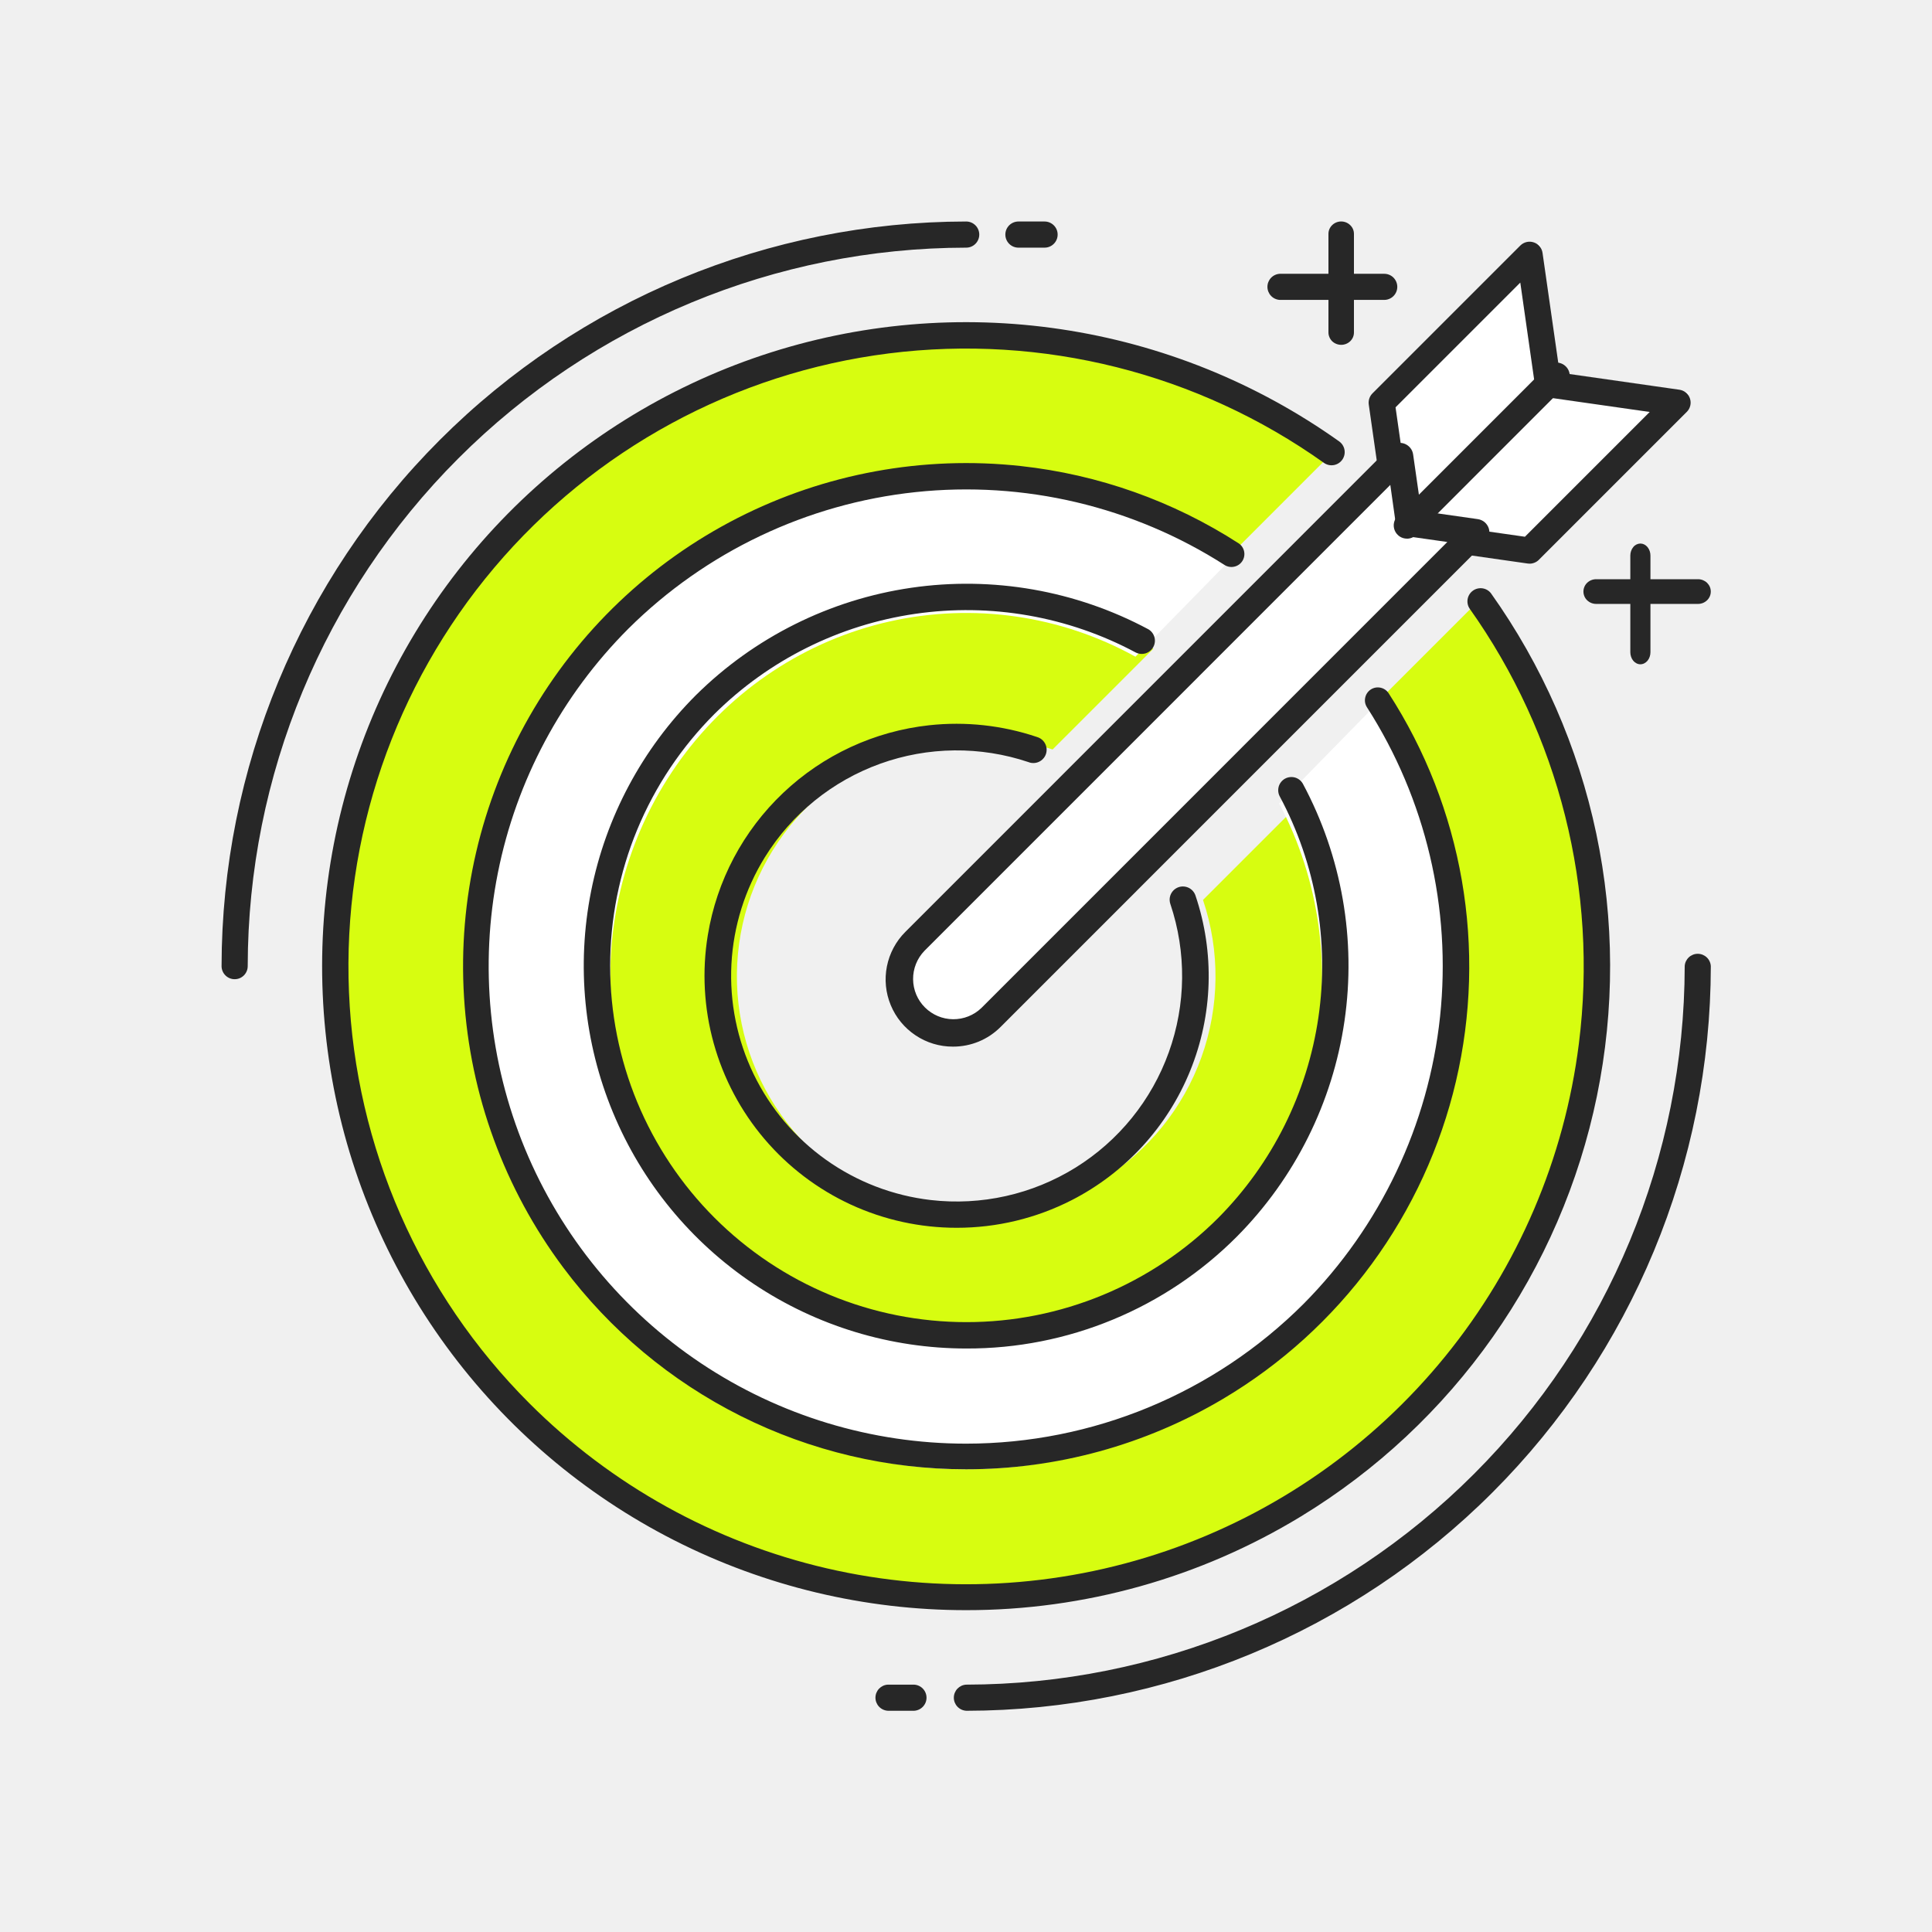
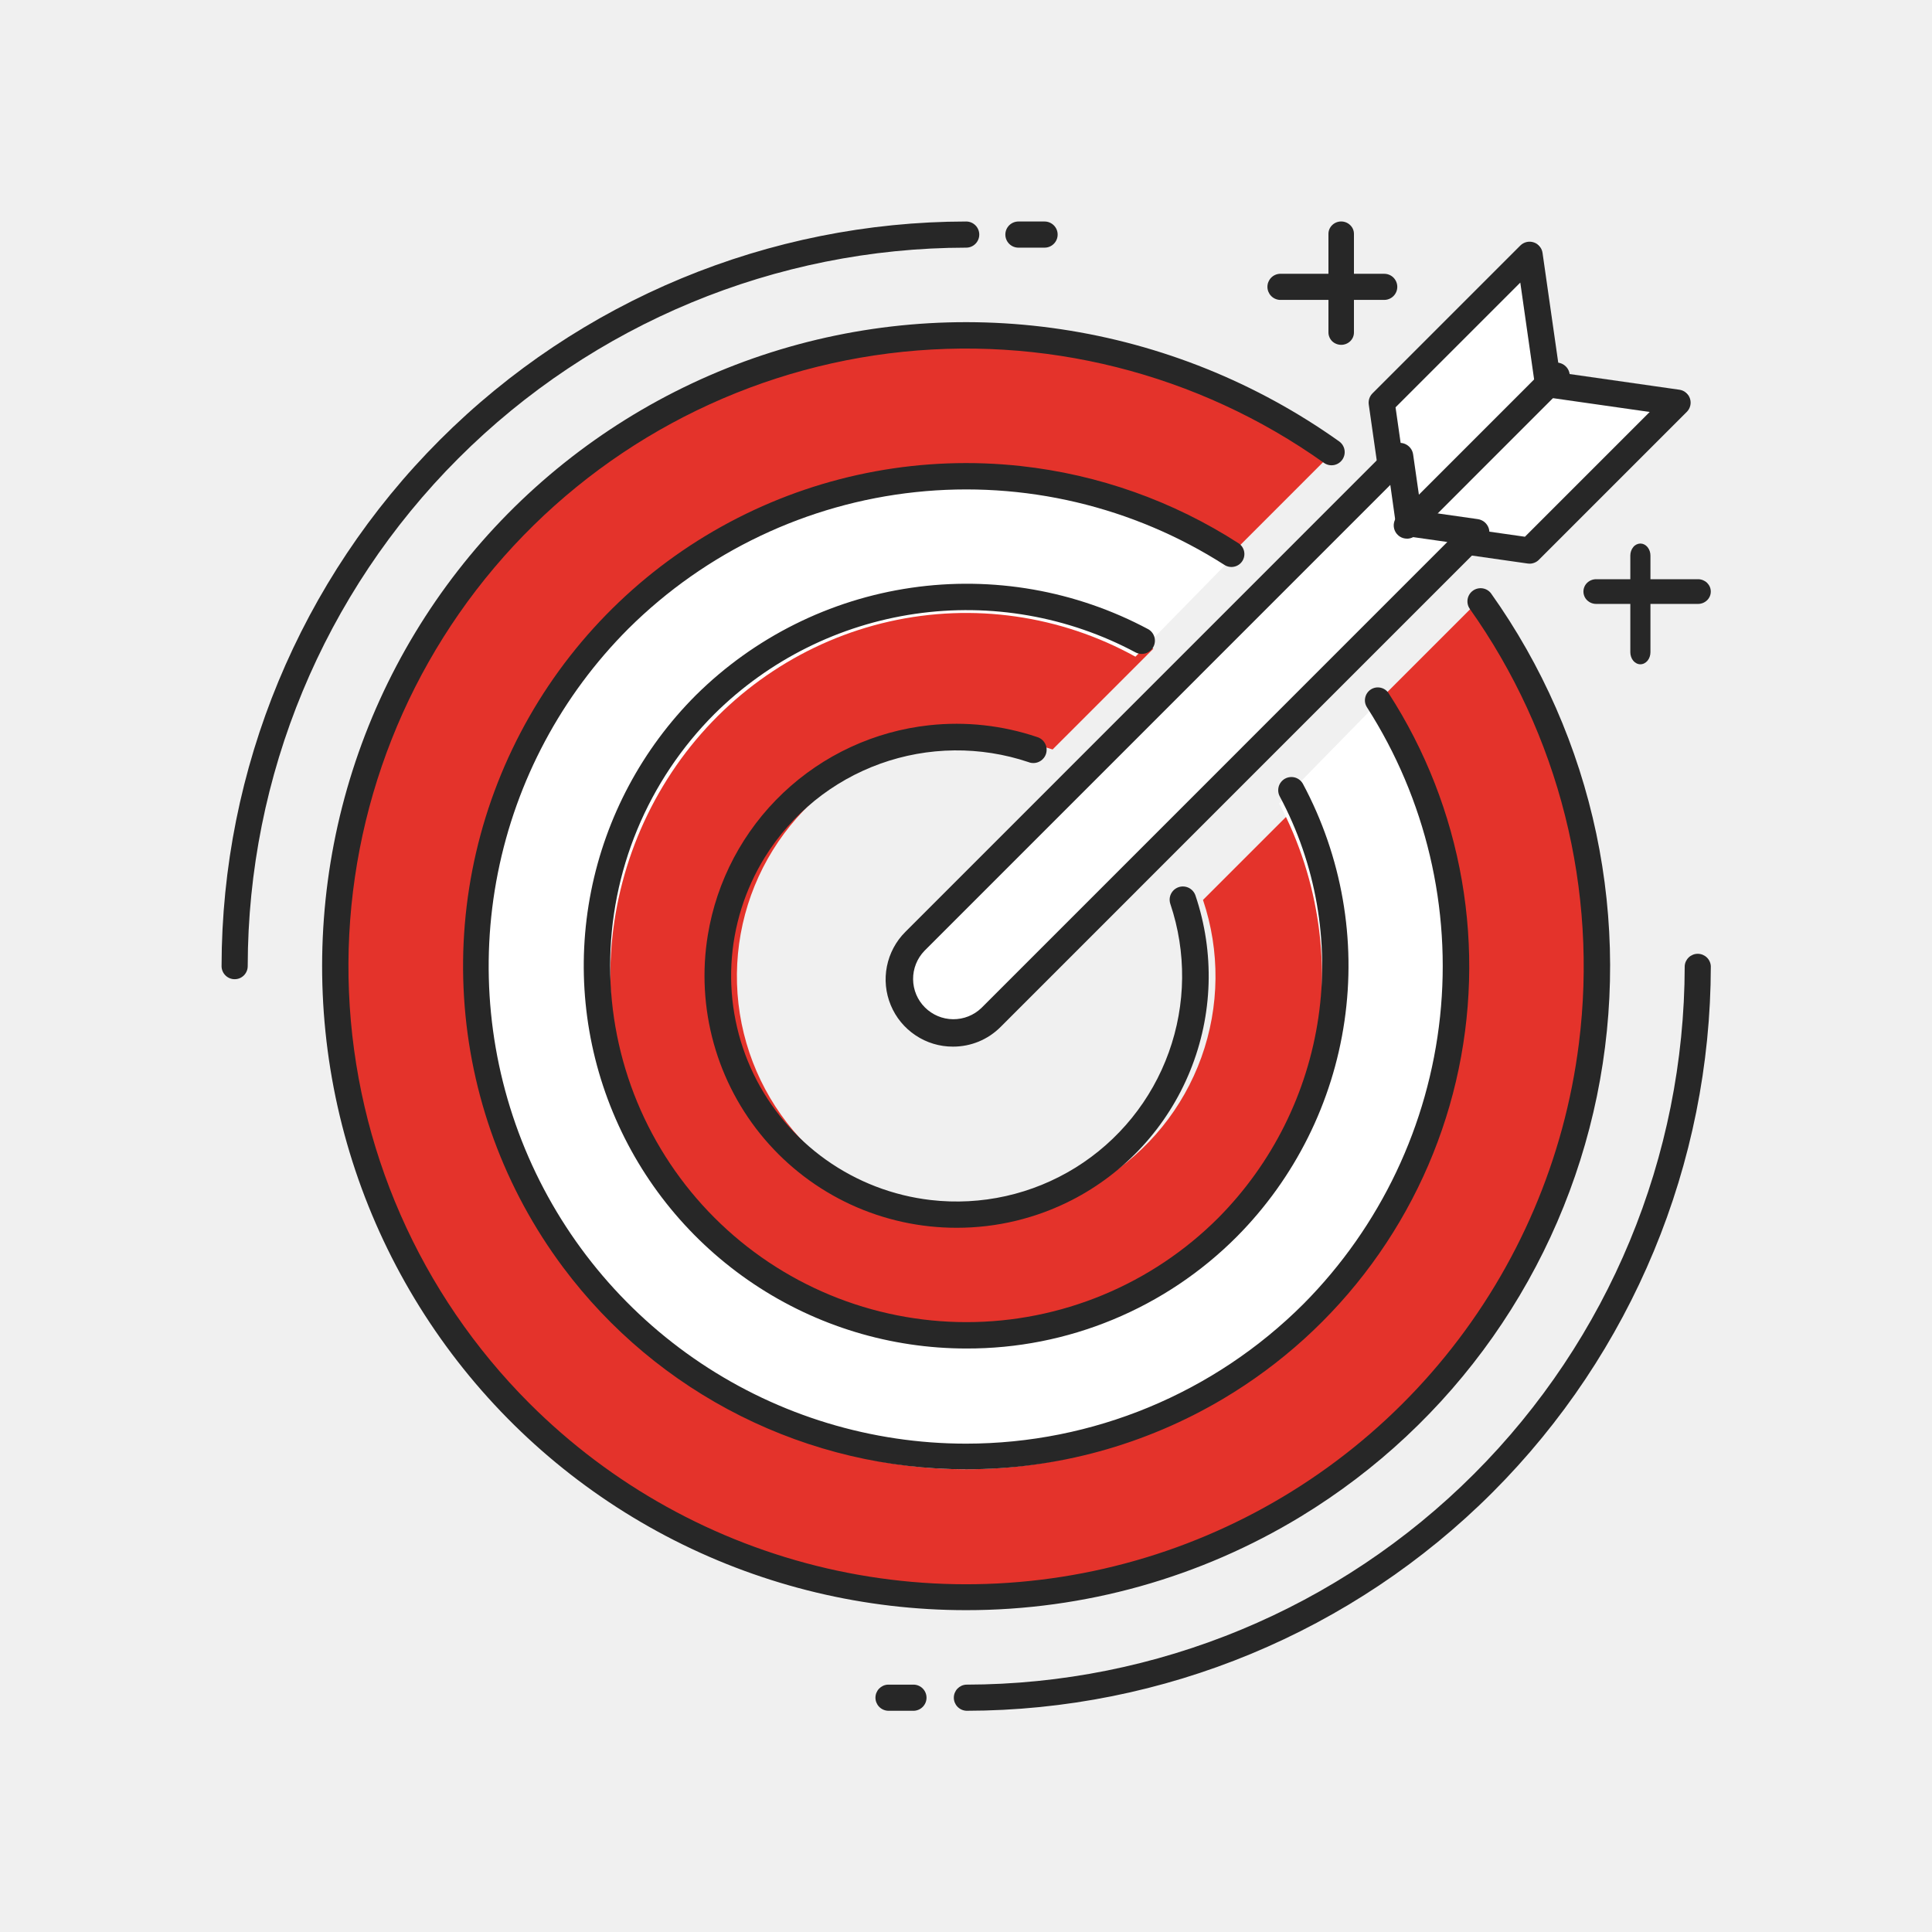
<svg xmlns="http://www.w3.org/2000/svg" preserveAspectRatio="none" overflow="visible" style="display: block;" width="60" height="60" viewBox="0 0 60 60" fill="none">
  <g id="iconbox3.svg">
-     <path id="Vector" d="M45.798 18.779L42.891 21.686C44.944 24.868 45.748 28.697 45.148 32.436C44.547 36.175 42.585 39.56 39.639 41.939C36.692 44.318 32.97 45.522 29.188 45.321C25.407 45.12 21.833 43.527 19.156 40.849C16.478 38.17 14.886 34.597 14.686 30.815C14.486 27.033 15.691 23.311 18.071 20.365C20.451 17.419 23.836 15.458 27.575 14.859C31.314 14.259 35.143 15.064 38.325 17.119L41.231 14.212C37.271 11.398 32.398 10.175 27.578 10.784C22.759 11.393 18.343 13.791 15.208 17.502C12.073 21.212 10.446 25.966 10.65 30.819C10.854 35.673 12.874 40.273 16.309 43.708C19.745 47.143 24.346 49.161 29.2 49.364C34.053 49.567 38.806 47.938 42.516 44.802C46.226 41.666 48.623 37.25 49.231 32.43C49.838 27.61 48.613 22.738 45.798 18.779Z" fill="#D7FD10" />
+     <path id="Vector" d="M45.798 18.779L42.891 21.686C44.944 24.868 45.748 28.697 45.148 32.436C44.547 36.175 42.585 39.56 39.639 41.939C36.692 44.318 32.97 45.522 29.188 45.321C25.407 45.12 21.833 43.527 19.156 40.849C16.478 38.17 14.886 34.597 14.686 30.815C14.486 27.033 15.691 23.311 18.071 20.365C20.451 17.419 23.836 15.458 27.575 14.859C31.314 14.259 35.143 15.064 38.325 17.119L41.231 14.212C37.271 11.398 32.398 10.175 27.578 10.784C22.759 11.393 18.343 13.791 15.208 17.502C12.073 21.212 10.446 25.966 10.65 30.819C10.854 35.673 12.874 40.273 16.309 43.708C19.745 47.143 24.346 49.161 29.2 49.364C34.053 49.567 38.806 47.938 42.516 44.802C46.226 41.666 48.623 37.25 49.231 32.43C49.838 27.61 48.613 22.738 45.798 18.779Z" fill="#E4332B" />
    <path id="Vector_2" d="M7.286 30.41C7.179 30.41 7.076 30.367 7 30.291C6.924 30.215 6.881 30.111 6.881 30.004C6.888 23.873 9.326 17.995 13.662 13.66C17.997 9.324 23.875 6.886 30.006 6.879C30.114 6.879 30.217 6.922 30.293 6.998C30.369 7.074 30.412 7.177 30.412 7.285C30.412 7.393 30.369 7.496 30.293 7.572C30.217 7.649 30.114 7.691 30.006 7.691C24.09 7.698 18.419 10.051 14.236 14.234C10.053 18.417 7.7 24.088 7.693 30.004C7.693 30.057 7.683 30.11 7.662 30.16C7.642 30.209 7.612 30.254 7.574 30.292C7.537 30.329 7.492 30.359 7.442 30.38C7.393 30.4 7.34 30.41 7.286 30.41ZM32.44 7.691H31.628C31.521 7.691 31.417 7.649 31.341 7.572C31.265 7.496 31.222 7.393 31.222 7.285C31.222 7.177 31.265 7.074 31.341 6.998C31.417 6.922 31.521 6.879 31.628 6.879H32.44C32.548 6.879 32.651 6.922 32.727 6.998C32.804 7.074 32.846 7.177 32.846 7.285C32.846 7.393 32.804 7.496 32.727 7.572C32.651 7.649 32.548 7.691 32.44 7.691ZM30.006 53.129C29.902 53.123 29.805 53.078 29.733 53.002C29.662 52.927 29.622 52.827 29.622 52.723C29.622 52.619 29.662 52.52 29.733 52.444C29.805 52.369 29.902 52.323 30.006 52.318C35.922 52.311 41.593 49.958 45.776 45.775C49.96 41.592 52.313 35.92 52.32 30.005C52.325 29.901 52.371 29.803 52.446 29.732C52.522 29.661 52.621 29.621 52.725 29.621C52.829 29.621 52.929 29.661 53.004 29.732C53.08 29.803 53.125 29.901 53.131 30.005C53.124 36.136 50.685 42.013 46.35 46.349C42.015 50.684 36.137 53.123 30.006 53.13V53.129ZM28.383 53.129H27.572C27.468 53.123 27.371 53.078 27.299 53.002C27.228 52.927 27.188 52.827 27.188 52.723C27.188 52.619 27.228 52.52 27.299 52.444C27.371 52.369 27.468 52.323 27.572 52.318H28.383C28.488 52.322 28.587 52.366 28.66 52.442C28.733 52.518 28.774 52.619 28.774 52.724C28.774 52.829 28.733 52.929 28.66 53.005C28.587 53.081 28.488 53.125 28.383 53.13V53.129ZM42.988 9.314H39.745C39.641 9.308 39.543 9.263 39.472 9.187C39.401 9.112 39.361 9.012 39.361 8.908C39.361 8.804 39.401 8.705 39.472 8.629C39.543 8.554 39.641 8.508 39.745 8.503H42.988C43.096 8.503 43.199 8.545 43.275 8.621C43.351 8.698 43.394 8.801 43.394 8.908C43.394 9.016 43.351 9.119 43.275 9.195C43.199 9.271 43.096 9.314 42.988 9.314Z" fill="#272727" />
    <path id="Vector_3" d="M41.651 10.709C41.547 10.709 41.447 10.669 41.371 10.597C41.335 10.561 41.306 10.519 41.287 10.473C41.267 10.426 41.256 10.377 41.256 10.326V7.262C41.256 7.16 41.298 7.063 41.372 6.991C41.447 6.918 41.547 6.878 41.652 6.878C41.756 6.878 41.856 6.918 41.931 6.991C42.007 7.063 42.048 7.16 42.048 7.262V10.325C42.048 10.376 42.038 10.426 42.018 10.473C41.998 10.519 41.969 10.562 41.932 10.597C41.857 10.669 41.756 10.71 41.651 10.709ZM52.735 18.755H49.57C49.465 18.755 49.365 18.715 49.29 18.642C49.253 18.607 49.224 18.565 49.205 18.518C49.185 18.472 49.175 18.422 49.175 18.371C49.175 18.321 49.185 18.271 49.205 18.224C49.224 18.178 49.253 18.136 49.29 18.1C49.365 18.028 49.465 17.988 49.57 17.988H52.735C52.84 17.988 52.94 18.029 53.015 18.1C53.051 18.136 53.08 18.178 53.1 18.224C53.12 18.271 53.13 18.321 53.13 18.372C53.13 18.422 53.12 18.472 53.1 18.519C53.08 18.565 53.051 18.607 53.015 18.642C52.939 18.715 52.84 18.755 52.735 18.755Z" fill="#272727" />
    <path id="Vector_4" d="M50.943 20.63C50.902 20.63 50.861 20.62 50.824 20.601C50.785 20.581 50.75 20.554 50.722 20.52C50.692 20.484 50.67 20.442 50.655 20.398C50.639 20.352 50.631 20.303 50.631 20.254V17.255C50.631 17.155 50.664 17.06 50.723 16.99C50.749 16.956 50.783 16.929 50.821 16.91C50.859 16.891 50.901 16.881 50.943 16.88C51.026 16.88 51.106 16.919 51.165 16.99C51.225 17.065 51.257 17.159 51.256 17.255V20.255C51.256 20.304 51.248 20.352 51.232 20.399C51.217 20.443 51.194 20.484 51.165 20.52C51.137 20.554 51.102 20.581 51.063 20.601C51.026 20.62 50.985 20.63 50.943 20.63Z" fill="#272727" />
    <path id="Vector_5" d="M52.506 12.192L47.818 16.88L43.717 16.294L43.131 12.192L47.818 7.505L48.405 11.606L52.506 12.192Z" fill="white" />
    <path id="Vector_6" d="M47.502 17.505C47.483 17.506 47.465 17.504 47.446 17.501L43.427 16.927C43.34 16.915 43.259 16.875 43.197 16.812C43.135 16.75 43.094 16.669 43.082 16.582L42.508 12.562C42.499 12.5 42.505 12.436 42.525 12.376C42.545 12.316 42.579 12.261 42.623 12.217L47.215 7.625C47.269 7.572 47.336 7.534 47.409 7.517C47.483 7.499 47.56 7.503 47.631 7.527C47.703 7.55 47.767 7.594 47.815 7.652C47.863 7.71 47.895 7.78 47.905 7.855L48.437 11.572L52.153 12.103C52.228 12.113 52.299 12.144 52.357 12.192C52.416 12.24 52.459 12.304 52.483 12.376C52.507 12.448 52.511 12.525 52.493 12.599C52.475 12.672 52.438 12.74 52.383 12.793L47.79 17.386C47.752 17.424 47.707 17.454 47.658 17.474C47.608 17.494 47.556 17.506 47.502 17.505ZM43.843 16.167L47.358 16.669L51.233 12.794L48.019 12.335C47.931 12.323 47.851 12.283 47.788 12.22C47.726 12.158 47.686 12.078 47.673 11.99L47.214 8.776L43.34 12.65L43.843 16.167Z" fill="#272727" />
    <path id="Vector_7" d="M43.608 16.402L43.319 14.38L28.585 29.114C28.283 29.421 28.115 29.835 28.117 30.266C28.119 30.697 28.291 31.109 28.596 31.414C28.901 31.719 29.313 31.891 29.744 31.893C30.175 31.895 30.589 31.727 30.896 31.425L45.63 16.691L43.608 16.402Z" fill="white" />
    <path id="Vector_8" d="M29.593 32.504C29.18 32.505 28.776 32.383 28.433 32.153C28.089 31.924 27.821 31.598 27.663 31.216C27.505 30.835 27.463 30.415 27.544 30.01C27.625 29.605 27.824 29.232 28.116 28.941L43.176 13.878C43.23 13.823 43.3 13.784 43.376 13.765C43.451 13.747 43.531 13.751 43.605 13.775C43.678 13.8 43.744 13.845 43.794 13.905C43.844 13.964 43.876 14.037 43.886 14.114L44.138 15.872L45.895 16.122C45.972 16.133 46.045 16.166 46.105 16.215C46.164 16.265 46.209 16.331 46.234 16.405C46.258 16.479 46.261 16.558 46.243 16.634C46.225 16.71 46.186 16.779 46.131 16.834L31.071 31.896C30.877 32.09 30.647 32.243 30.393 32.348C30.139 32.452 29.868 32.505 29.593 32.504ZM43.176 15.06L28.708 29.53C28.48 29.767 28.354 30.083 28.357 30.412C28.36 30.74 28.491 31.054 28.724 31.286C28.956 31.518 29.269 31.65 29.598 31.653C29.926 31.656 30.242 31.531 30.479 31.303L44.948 16.832L43.707 16.655C43.617 16.642 43.534 16.601 43.47 16.537C43.406 16.473 43.365 16.39 43.352 16.3L43.177 15.059L43.176 15.06Z" fill="#272727" />
-     <path id="Vector_9" d="M40.49 24.819L37.36 27.948C37.895 29.537 37.877 31.259 37.31 32.836C36.742 34.413 35.658 35.752 34.233 36.636C32.809 37.519 31.128 37.895 29.462 37.702C27.797 37.509 26.247 36.759 25.061 35.574C23.876 34.389 23.127 32.838 22.934 31.173C22.742 29.508 23.118 27.826 24.001 26.402C24.885 24.978 26.224 23.894 27.801 23.326C29.378 22.759 31.101 22.741 32.689 23.276L35.818 20.147C33.375 18.826 30.538 18.428 27.826 19.027C25.114 19.625 22.708 21.18 21.048 23.407C19.388 25.634 18.585 28.383 18.786 31.153C18.987 33.923 20.178 36.529 22.142 38.493C24.106 40.457 26.711 41.648 29.481 41.849C32.251 42.051 35.001 41.248 37.228 39.588C39.455 37.929 41.01 35.523 41.609 32.811C42.208 30.099 41.81 27.262 40.49 24.819Z" fill="#D7FD10" />
+     <path id="Vector_9" d="M40.49 24.819L37.36 27.948C37.895 29.537 37.877 31.259 37.31 32.836C36.742 34.413 35.658 35.752 34.233 36.636C32.809 37.519 31.128 37.895 29.462 37.702C27.797 37.509 26.247 36.759 25.061 35.574C23.876 34.389 23.127 32.838 22.934 31.173C22.742 29.508 23.118 27.826 24.001 26.402C24.885 24.978 26.224 23.894 27.801 23.326C29.378 22.759 31.101 22.741 32.689 23.276L35.818 20.147C33.375 18.826 30.538 18.428 27.826 19.027C25.114 19.625 22.708 21.18 21.048 23.407C19.388 25.634 18.585 28.383 18.786 31.153C18.987 33.923 20.178 36.529 22.142 38.493C24.106 40.457 26.711 41.648 29.481 41.849C32.251 42.051 35.001 41.248 37.228 39.588C39.455 37.929 41.01 35.523 41.609 32.811C42.208 30.099 41.81 27.262 40.49 24.819Z" fill="#E4332B" />
    <path id="Vector_10" d="M42.606 22.013L39.727 24.953C40.99 27.345 41.369 30.106 40.796 32.751C40.224 35.396 38.737 37.744 36.609 39.363C34.493 40.979 31.859 41.764 29.204 41.569C26.557 41.373 24.067 40.21 22.19 38.294C20.306 36.362 19.17 33.824 18.983 31.133C18.789 28.437 19.555 25.76 21.145 23.574C22.731 21.402 25.031 19.885 27.623 19.301C30.217 18.717 32.935 19.106 35.262 20.394L38.141 17.454C35.046 15.407 31.292 14.601 27.629 15.198C23.973 15.797 20.662 17.756 18.335 20.696C16.008 23.637 14.829 27.353 15.025 31.128C15.221 34.903 16.778 38.472 19.396 41.145C22.015 43.818 25.509 45.408 29.207 45.609C32.906 45.809 36.546 44.607 39.428 42.231C42.309 39.856 44.227 36.477 44.814 32.744C45.403 29.018 44.618 25.205 42.606 22.013Z" fill="white" />
    <path id="Vector_11" d="M30.004 50.005C26.857 50.006 23.754 49.264 20.947 47.839C18.141 46.414 15.71 44.346 13.854 41.804C11.998 39.263 10.767 36.319 10.262 33.212C9.758 30.105 9.994 26.922 10.951 23.924C11.908 20.925 13.559 18.195 15.77 15.954C17.982 13.714 20.69 12.027 23.676 11.031C26.662 10.036 29.84 9.759 32.953 10.225C36.066 10.69 39.025 11.883 41.589 13.708C41.677 13.771 41.737 13.866 41.755 13.973C41.773 14.08 41.748 14.189 41.685 14.278C41.622 14.366 41.527 14.426 41.42 14.444C41.313 14.462 41.204 14.437 41.115 14.374C37.196 11.586 32.372 10.374 27.6 10.976C22.828 11.579 18.456 13.953 15.352 17.627C12.248 21.302 10.636 26.009 10.838 30.815C11.039 35.622 13.038 40.177 16.439 43.58C18.977 46.118 22.176 47.894 25.672 48.705C29.169 49.516 32.823 49.329 36.219 48.166C39.615 47.002 42.616 44.91 44.881 42.125C47.147 39.341 48.585 35.977 49.033 32.415C49.635 27.642 48.423 22.818 45.637 18.896C45.58 18.808 45.56 18.701 45.58 18.598C45.6 18.495 45.658 18.404 45.744 18.343C45.829 18.282 45.935 18.257 46.039 18.271C46.143 18.286 46.237 18.34 46.302 18.423C47.893 20.66 49.007 23.201 49.574 25.888C50.14 28.575 50.147 31.349 49.594 34.039C49.041 36.728 47.941 39.275 46.36 41.521C44.78 43.766 42.754 45.662 40.409 47.09C37.275 48.999 33.675 50.008 30.004 50.005Z" fill="#272727" />
    <path id="Vector_12" d="M30.003 45.63C27.574 45.63 25.178 45.064 23.006 43.976C20.834 42.888 18.945 41.309 17.491 39.363C15.669 36.925 14.598 34.007 14.411 30.969C14.223 27.931 14.927 24.904 16.436 22.26C17.945 19.617 20.194 17.471 22.905 16.088C25.617 14.704 28.673 14.143 31.699 14.473C34.114 14.737 36.434 15.56 38.474 16.878C38.559 16.937 38.618 17.027 38.638 17.129C38.658 17.231 38.638 17.337 38.582 17.424C38.525 17.512 38.437 17.574 38.336 17.597C38.235 17.621 38.128 17.605 38.039 17.552C35.188 15.725 31.799 14.925 28.433 15.283C25.066 15.641 21.921 17.136 19.518 19.521C17.445 21.595 16.033 24.237 15.461 27.113C14.889 29.989 15.183 32.97 16.305 35.679C17.427 38.388 19.327 40.704 21.764 42.333C24.202 43.963 27.068 44.833 30 44.834C33.932 44.834 37.703 43.272 40.484 40.492C42.869 38.088 44.364 34.943 44.722 31.575C45.08 28.207 44.28 24.818 42.453 21.966C42.395 21.877 42.375 21.769 42.398 21.665C42.42 21.561 42.483 21.47 42.572 21.412C42.662 21.354 42.77 21.335 42.874 21.357C42.978 21.379 43.069 21.442 43.127 21.532C44.267 23.296 45.04 25.273 45.399 27.343C45.758 29.413 45.696 31.535 45.216 33.581C44.736 35.626 43.848 37.554 42.605 39.248C41.363 40.943 39.791 42.369 37.984 43.442C35.569 44.876 32.812 45.632 30.003 45.63Z" fill="#272727" />
    <path id="Vector_13" d="M30.012 41.879C27.662 41.879 25.364 41.182 23.41 39.876C21.456 38.57 19.933 36.715 19.034 34.543C18.134 32.372 17.899 29.983 18.357 27.678C18.815 25.373 19.947 23.255 21.608 21.593C23.424 19.793 25.769 18.623 28.298 18.254C30.828 17.885 33.41 18.337 35.664 19.543C35.756 19.597 35.823 19.684 35.852 19.787C35.88 19.889 35.868 19.999 35.817 20.093C35.767 20.186 35.682 20.257 35.58 20.289C35.478 20.321 35.368 20.312 35.273 20.265C33.175 19.142 30.773 18.721 28.418 19.064C26.063 19.407 23.88 20.496 22.19 22.171C21.163 23.199 20.348 24.418 19.791 25.761C19.235 27.103 18.949 28.542 18.949 29.995C18.949 31.448 19.235 32.887 19.791 34.23C20.348 35.572 21.163 36.792 22.19 37.819C23.218 38.847 24.437 39.662 25.78 40.218C27.122 40.774 28.561 41.06 30.014 41.06C31.467 41.06 32.906 40.774 34.248 40.218C35.591 39.662 36.811 38.847 37.838 37.819C39.513 36.129 40.602 33.946 40.945 31.591C41.288 29.236 40.867 26.833 39.745 24.735C39.719 24.688 39.703 24.636 39.698 24.582C39.693 24.529 39.698 24.475 39.713 24.423C39.728 24.372 39.754 24.324 39.788 24.282C39.822 24.241 39.863 24.206 39.911 24.18C39.958 24.155 40.01 24.139 40.063 24.134C40.117 24.128 40.171 24.133 40.222 24.148C40.274 24.164 40.322 24.189 40.363 24.223C40.405 24.257 40.44 24.299 40.465 24.346C41.671 26.6 42.123 29.181 41.754 31.71C41.386 34.239 40.216 36.584 38.417 38.399C37.316 39.506 36.006 40.384 34.563 40.981C33.12 41.579 31.573 41.884 30.012 41.879Z" fill="#272727" />
    <path id="Vector_14" d="M29.712 38.13C28.577 38.131 27.455 37.885 26.424 37.41C25.393 36.934 24.478 36.239 23.743 35.375C23.007 34.51 22.469 33.495 22.165 32.401C21.861 31.307 21.798 30.16 21.982 29.04C22.258 27.351 23.081 25.8 24.323 24.623C25.565 23.446 27.158 22.708 28.86 22.523C29.988 22.401 31.13 22.525 32.205 22.888C32.259 22.904 32.309 22.93 32.352 22.965C32.395 23 32.431 23.044 32.457 23.093C32.483 23.142 32.498 23.196 32.503 23.252C32.507 23.308 32.5 23.363 32.483 23.416C32.465 23.469 32.437 23.518 32.399 23.559C32.362 23.601 32.317 23.634 32.267 23.658C32.216 23.682 32.162 23.695 32.106 23.697C32.05 23.699 31.995 23.69 31.943 23.669C30.446 23.166 28.822 23.183 27.336 23.718C25.85 24.253 24.588 25.275 23.756 26.618C23.135 27.62 22.777 28.764 22.715 29.942C22.654 31.12 22.891 32.295 23.404 33.357C23.918 34.419 24.691 35.335 25.652 36.018C26.614 36.702 27.733 37.132 28.905 37.268C30.474 37.449 32.058 37.095 33.401 36.262C34.743 35.429 35.764 34.167 36.298 32.68C36.833 31.194 36.85 29.57 36.346 28.073C36.329 28.021 36.322 27.967 36.325 27.913C36.329 27.86 36.343 27.807 36.367 27.758C36.391 27.71 36.425 27.667 36.465 27.631C36.506 27.596 36.553 27.569 36.605 27.551C36.656 27.534 36.71 27.527 36.764 27.531C36.818 27.535 36.87 27.549 36.919 27.573C36.967 27.597 37.01 27.63 37.046 27.671C37.081 27.712 37.109 27.759 37.126 27.81C37.726 29.586 37.668 31.518 36.962 33.254C36.257 34.991 34.952 36.416 33.284 37.271C32.178 37.837 30.954 38.131 29.712 38.13ZM43.693 16.728C43.612 16.728 43.533 16.704 43.466 16.659C43.399 16.613 43.346 16.55 43.315 16.475C43.284 16.4 43.275 16.318 43.291 16.238C43.306 16.159 43.345 16.085 43.401 16.028L48.062 11.365C48.141 11.295 48.243 11.257 48.349 11.26C48.454 11.263 48.554 11.306 48.629 11.381C48.704 11.455 48.747 11.556 48.75 11.661C48.753 11.767 48.715 11.869 48.645 11.948L43.984 16.61C43.946 16.648 43.9 16.678 43.85 16.698C43.801 16.719 43.747 16.729 43.693 16.729V16.728Z" fill="#272727" />
  </g>
</svg>
